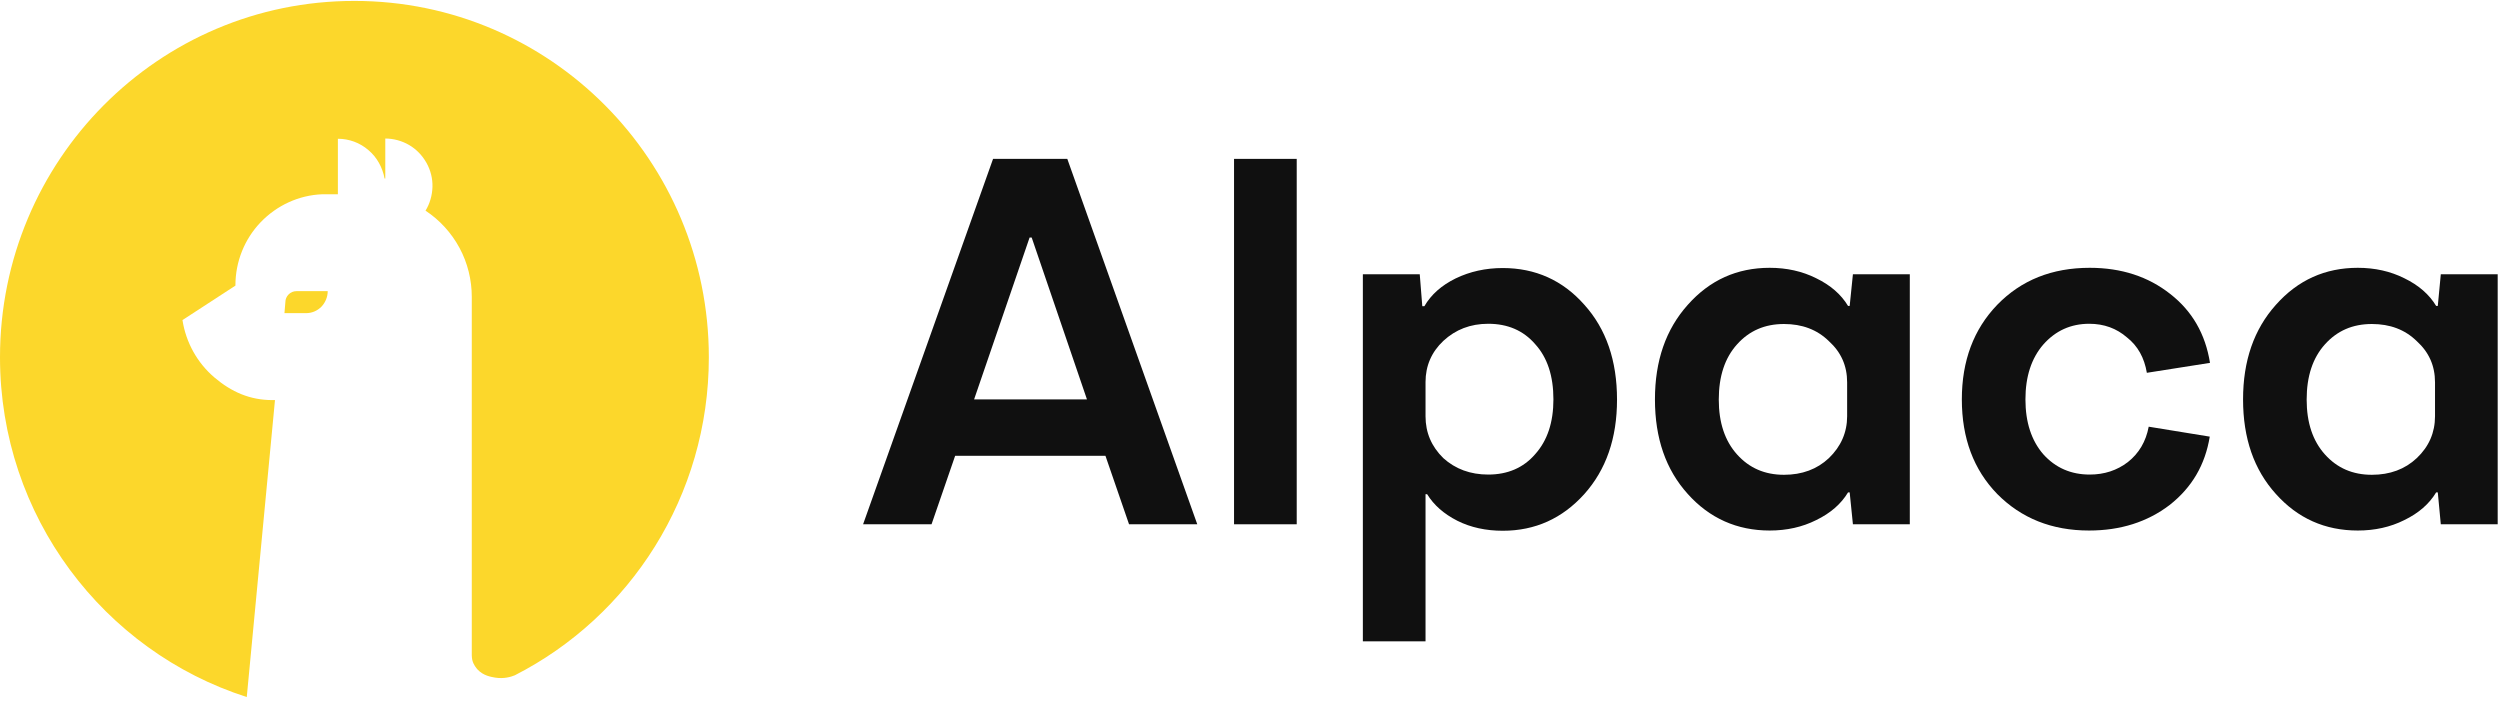
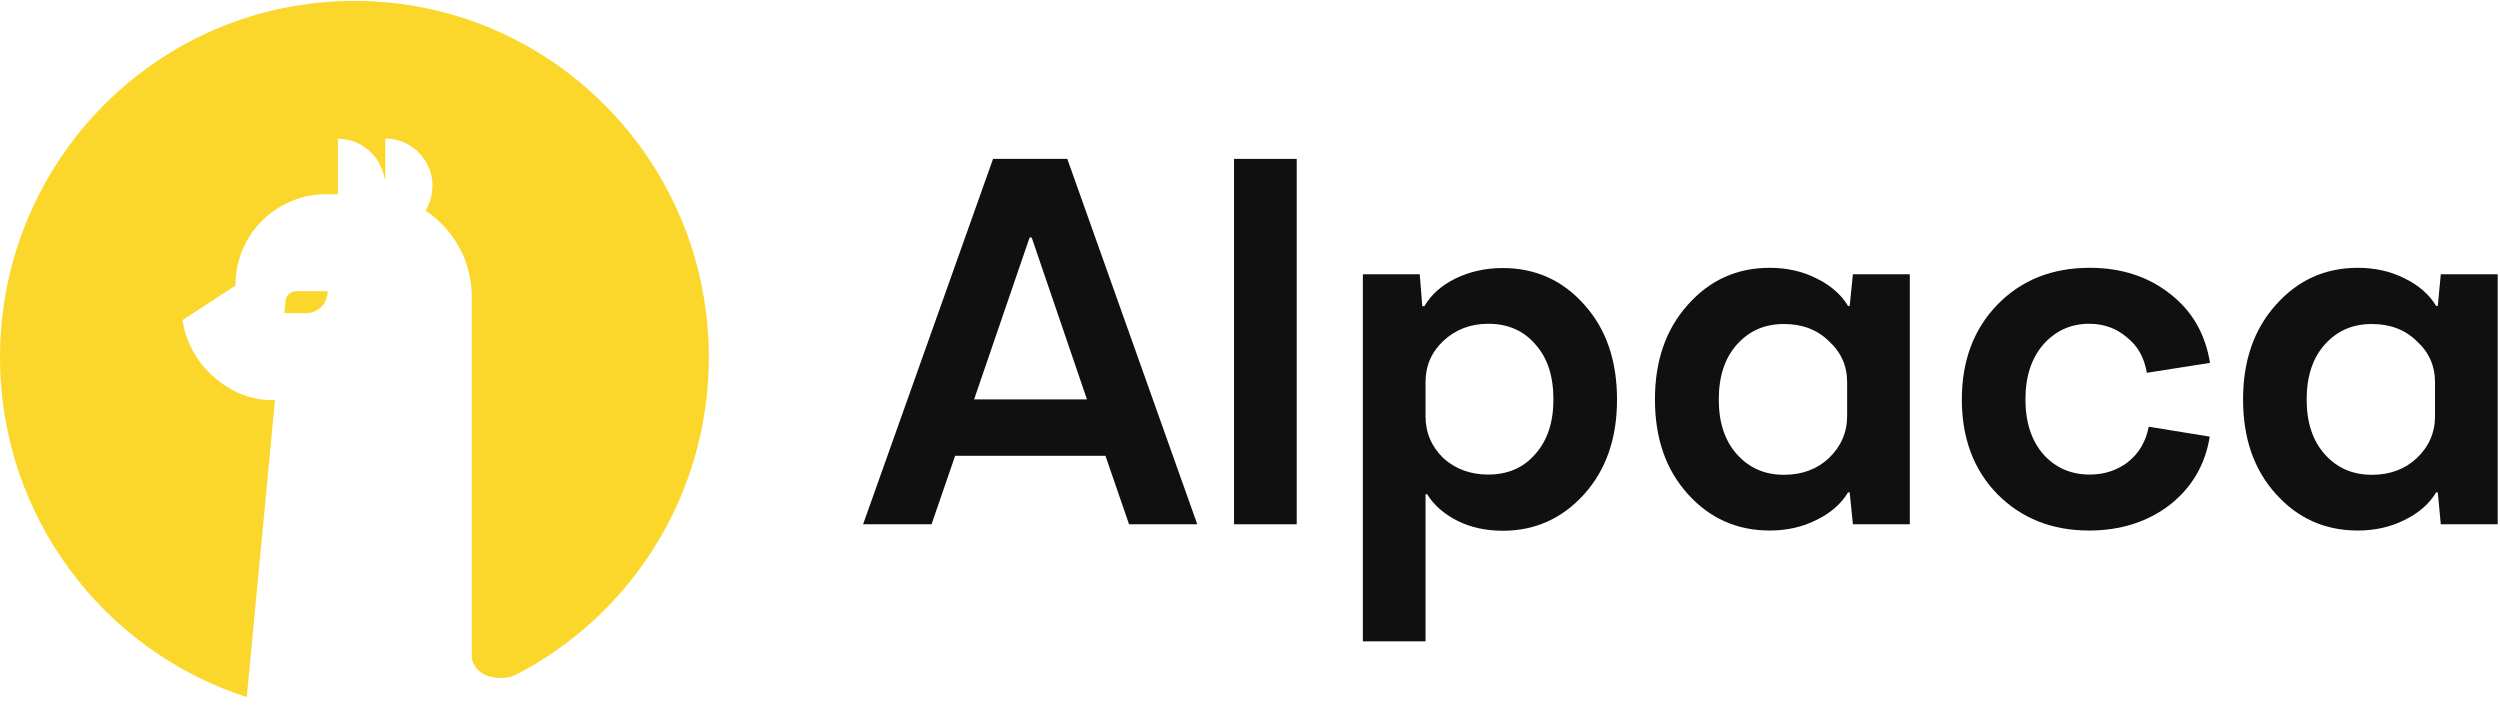
- <svg xmlns="http://www.w3.org/2000/svg" version="1.1" id="Layer_1" x="0px" y="0px" viewBox="0 0 1081 310" style="enable-background:new 0 0 1081 310;" xml:space="preserve">
+ <svg xmlns="http://www.w3.org/2000/svg" version="1.1" id="Layer_1" x="0px" y="0px" viewBox="0 0 1081 309" style="enable-background:new 0 0 1081 309;" xml:space="preserve">
  <style type="text/css">
	.st0{fill:#101010;}
	.st1{fill-rule:evenodd;clip-rule:evenodd;fill:#FCD72B;}
	.st2{fill:#FCD72B;}
</style>
  <path class="st0" d="M488.2,226.7L478,197.1h-65l-10.2,29.6h-29.6l56.2-158h32.1l56.2,158L488.2,226.7L488.2,226.7z M421.2,172.7  H470l-23.9-70h-0.9L421.2,172.7z" />
  <path class="st0" d="M533.6,226.7v-158h27.1v158H533.6z" />
  <path class="st0" d="M649.8,115.9c14.1,0,25.9,5.3,35.2,15.8c9.5,10.5,14.2,24.2,14.2,41.1c0,16.7-4.7,30.3-14.2,40.9  c-9.5,10.5-21.2,15.8-35.2,15.8c-7.2,0-13.8-1.4-19.6-4.3c-5.9-3-10.2-6.8-13.1-11.5h-0.7v63.6h-27.1V118.6h24.6l1.1,13.8h0.9  c2.9-5,7.4-9,13.5-12C635.6,117.4,642.4,115.9,649.8,115.9z M643.5,205.2c8.4,0,15.2-2.9,20.3-8.8c5.3-5.9,7.9-13.8,7.9-23.7  c0-10.1-2.6-18.1-7.9-23.9c-5.1-5.9-11.9-8.8-20.3-8.8c-7.7,0-14.1,2.5-19.4,7.4c-5.1,4.8-7.7,10.8-7.7,17.8V180  c0,7.1,2.6,13.1,7.7,18.1C629.3,202.8,635.8,205.2,643.5,205.2z" />
  <path class="st0" d="M801.2,118.6h24.6v108.1h-24.6l-1.4-13.8h-0.7c-3,5-7.6,9-13.8,12c-6,3-12.7,4.5-20.1,4.5  c-14.1,0-26-5.3-35.4-15.8c-9.5-10.5-14.2-24.1-14.2-40.9c0-16.7,4.7-30.3,14.2-40.9c9.5-10.7,21.3-16,35.4-16  c7.4,0,14.1,1.5,20.1,4.5c6.2,3,10.8,7,13.8,12h0.7L801.2,118.6z M798.7,180v-14.7c0-7.1-2.6-13-7.9-17.8c-5.1-5-11.6-7.4-19.4-7.4  c-8.3,0-15,2.9-20.3,8.8c-5.3,5.9-7.9,13.8-7.9,23.9c0,9.9,2.6,17.8,7.9,23.7c5.3,5.9,12,8.8,20.3,8.8c7.8,0,14.3-2.4,19.4-7.2  C796,193.1,798.7,187,798.7,180z" />
  <path class="st0" d="M903.3,229.4c-16.1,0-29.3-5.3-39.7-15.8c-10.2-10.5-15.3-24.1-15.3-40.9c0-16.7,5.1-30.3,15.3-40.9  c10.4-10.7,23.7-16,40-16c13.7,0,25.3,3.8,34.8,11.3c9.5,7.4,15.2,17.3,17.2,29.8l-27.3,4.3c-1.1-6.5-3.9-11.6-8.6-15.3  c-4.5-3.9-9.9-5.9-16.3-5.9c-8,0-14.6,3-19.9,9c-5.1,5.9-7.7,13.8-7.7,23.7s2.6,17.8,7.7,23.7c5.3,5.9,12,8.8,20.1,8.8  c6.3,0,11.8-1.8,16.5-5.4c4.8-3.8,7.8-8.9,9-15.3l26.4,4.3c-2,12.2-7.7,22-17.4,29.6C928.5,225.7,916.9,229.4,903.3,229.4z" />
  <path class="st0" d="M1055.4,118.6h24.6v108.1h-24.6l-1.3-13.8h-0.7c-3,5-7.6,9-13.8,12c-6,3-12.7,4.5-20.1,4.5  c-14.2,0-26-5.3-35.4-15.8c-9.5-10.5-14.2-24.1-14.2-40.9c0-16.7,4.7-30.3,14.2-40.9c9.5-10.7,21.3-16,35.4-16  c7.4,0,14.1,1.5,20.1,4.5c6.2,3,10.8,7,13.8,12h0.7L1055.4,118.6z M1052.9,180v-14.7c0-7.1-2.6-13-7.9-17.8  c-5.1-5-11.6-7.4-19.4-7.4c-8.3,0-15,2.9-20.3,8.8c-5.3,5.9-7.9,13.8-7.9,23.9c0,9.9,2.6,17.8,7.9,23.7c5.3,5.9,12,8.8,20.3,8.8  c7.8,0,14.3-2.4,19.4-7.2C1050.3,193.1,1052.9,187,1052.9,180z" />
  <path class="st1" d="M106.7,301.4L118.9,173h-1.1c-9.7,0-17.7-3.5-25.1-9.8s-12.3-15.1-13.8-24.8l22.9-14.9v-0.2  c0-10.1,3.9-19.9,10.9-27.2s16.5-11.7,26.6-12.1h6.8V60c4.8,0,9.5,1.7,13.2,4.9c3.7,3.1,6.1,7.5,7,12.3h0.3V59.9  c3.6,0,7.2,1,10.3,2.8s5.7,4.5,7.5,7.7c1.8,3.2,2.7,6.8,2.6,10.4c-0.1,3.6-1.1,7.2-3,10.3c6.1,4,11.2,9.6,14.7,16.1  s5.3,13.8,5.3,21.2v155c0,0.6,0.1,1.3,0.2,1.9c0.5,2.2,1.8,3.6,2.3,4.2c2.5,2.7,5.9,3.2,7.6,3.5c3.8,0.6,6.8-0.3,8.5-1  c49.8-25.4,83.9-77.5,83.9-137.5c0-85.1-68.6-154.1-153.2-154.1C68.6,0.3,0,69.3,0,154.5C0,223.3,44.9,281.6,106.7,301.4z" />
  <path class="st2" d="M123.4,130.6c0-1.2,0.5-2.4,1.4-3.3c0.9-0.9,2.1-1.4,3.3-1.4h13.6c0,2.5-1,4.9-2.7,6.7  c-1.8,1.8-4.1,2.8-6.6,2.8H123L123.4,130.6z" />
</svg>
